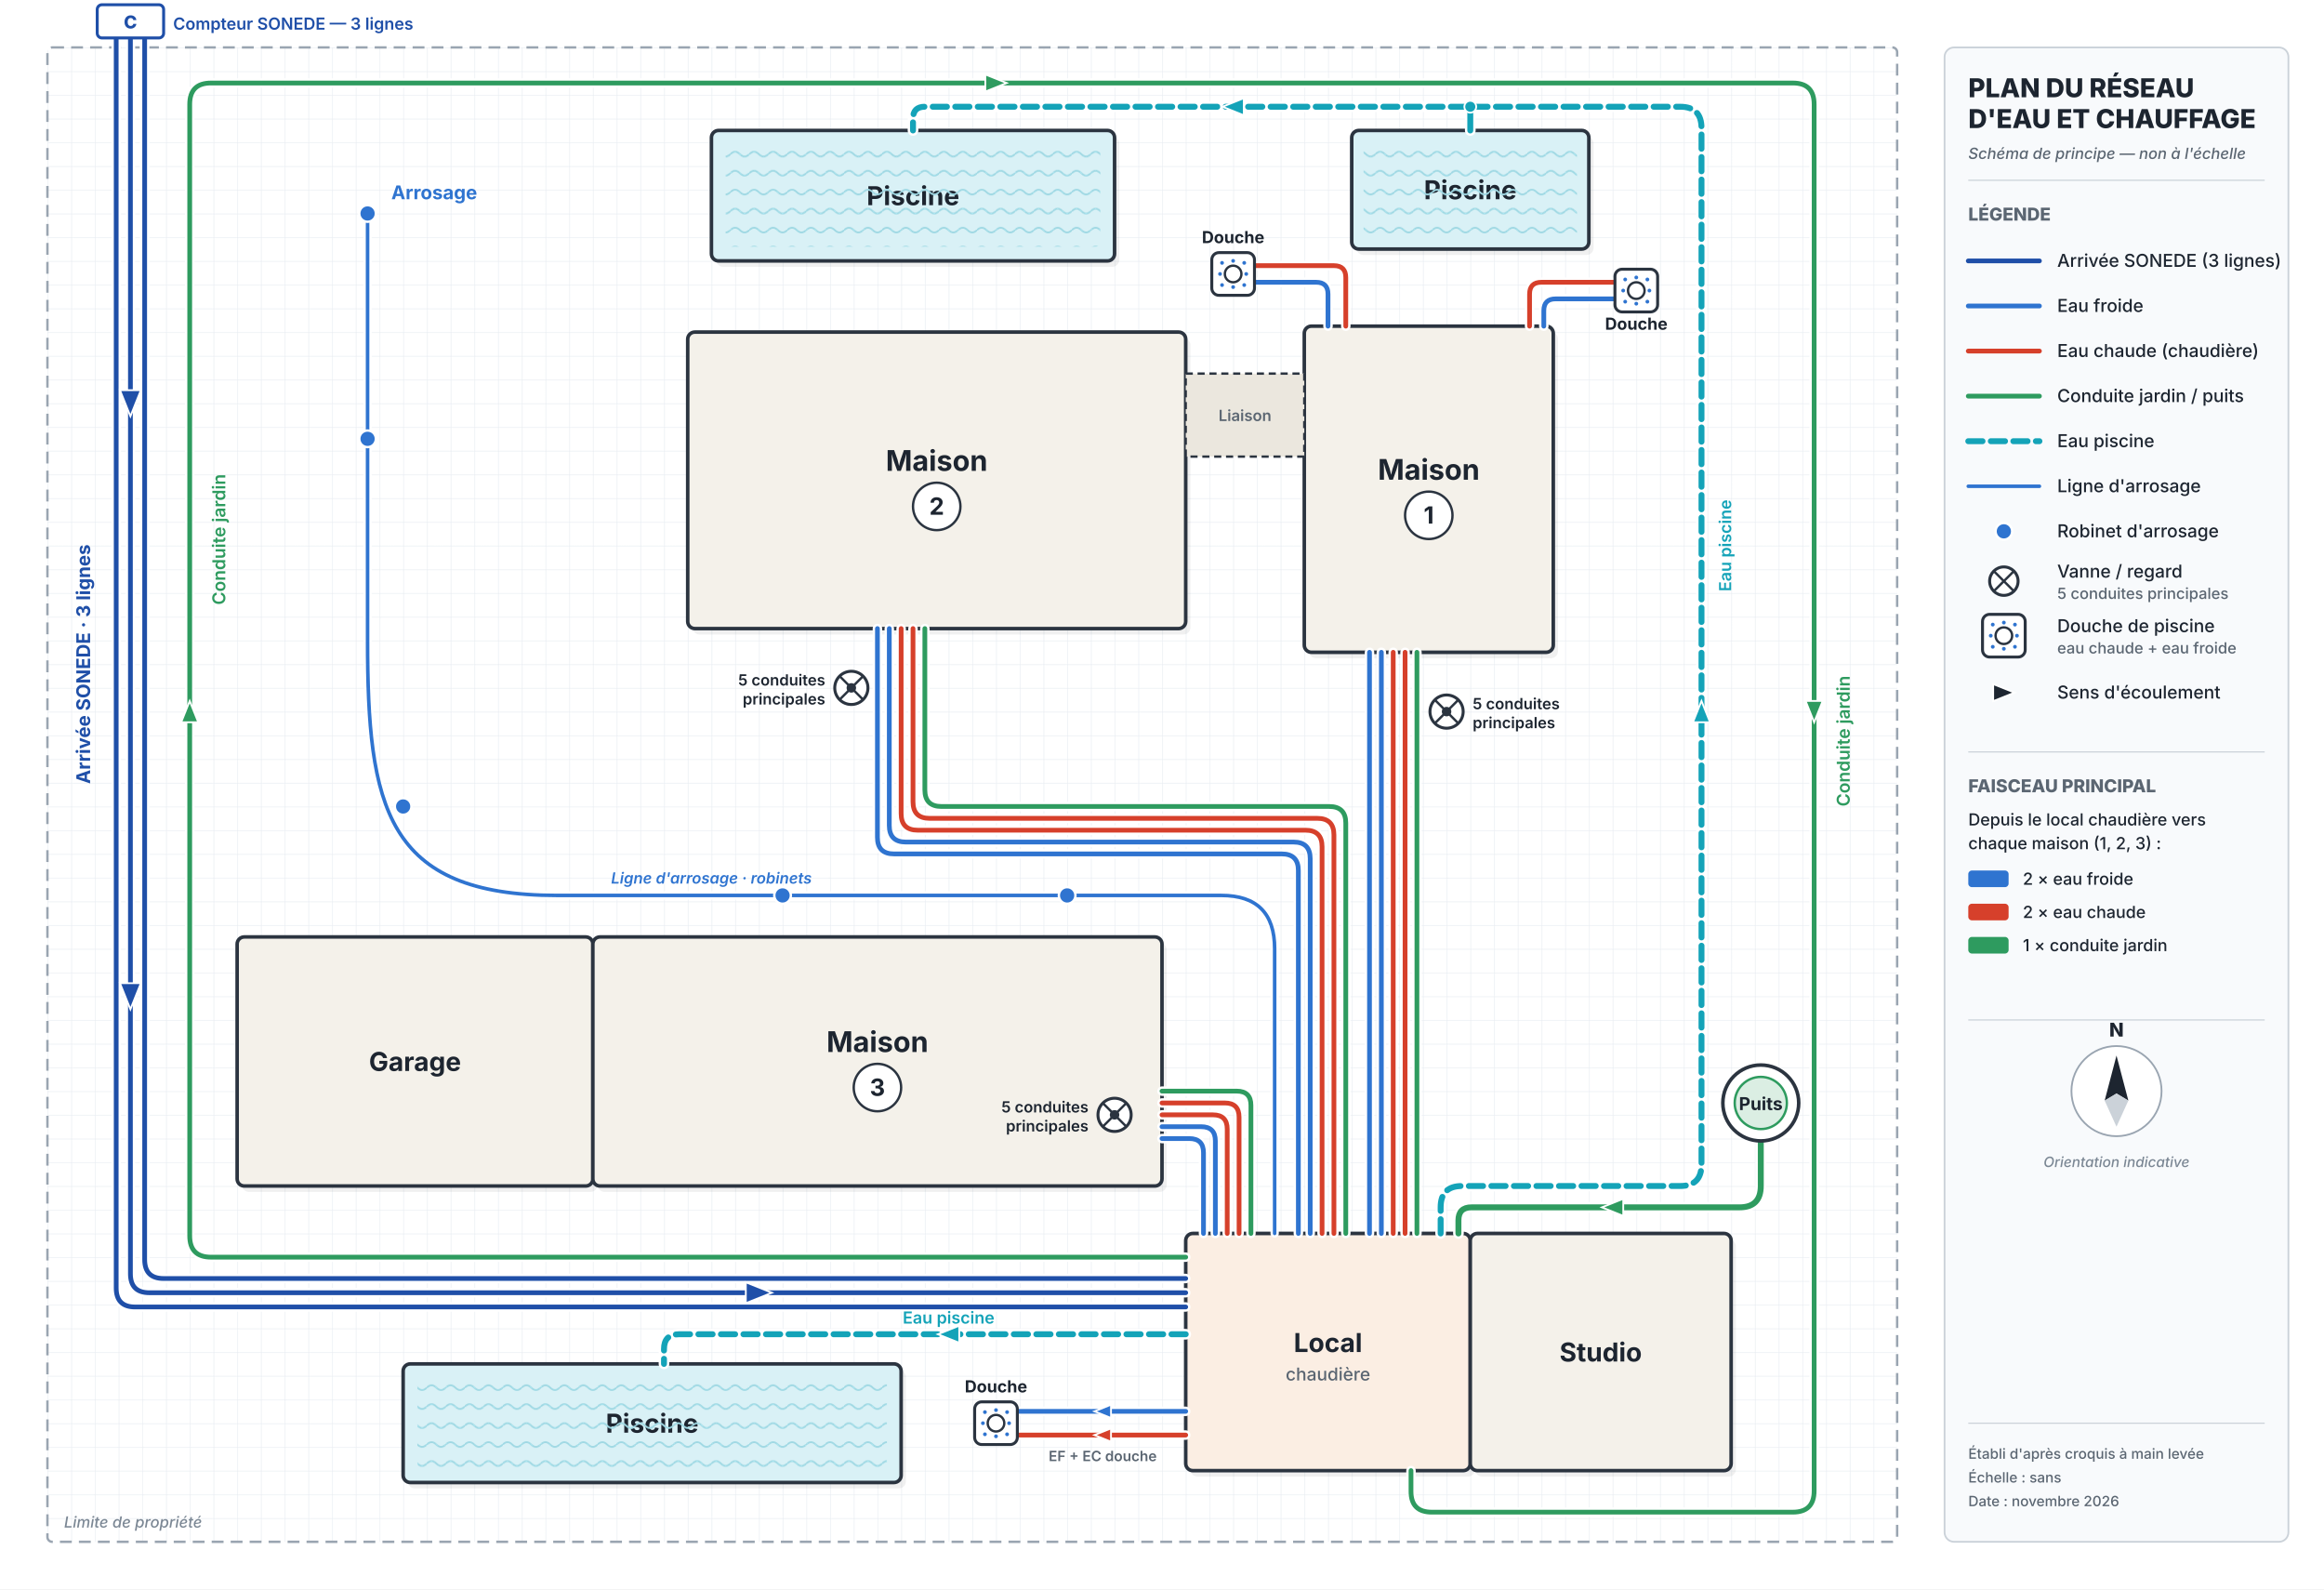
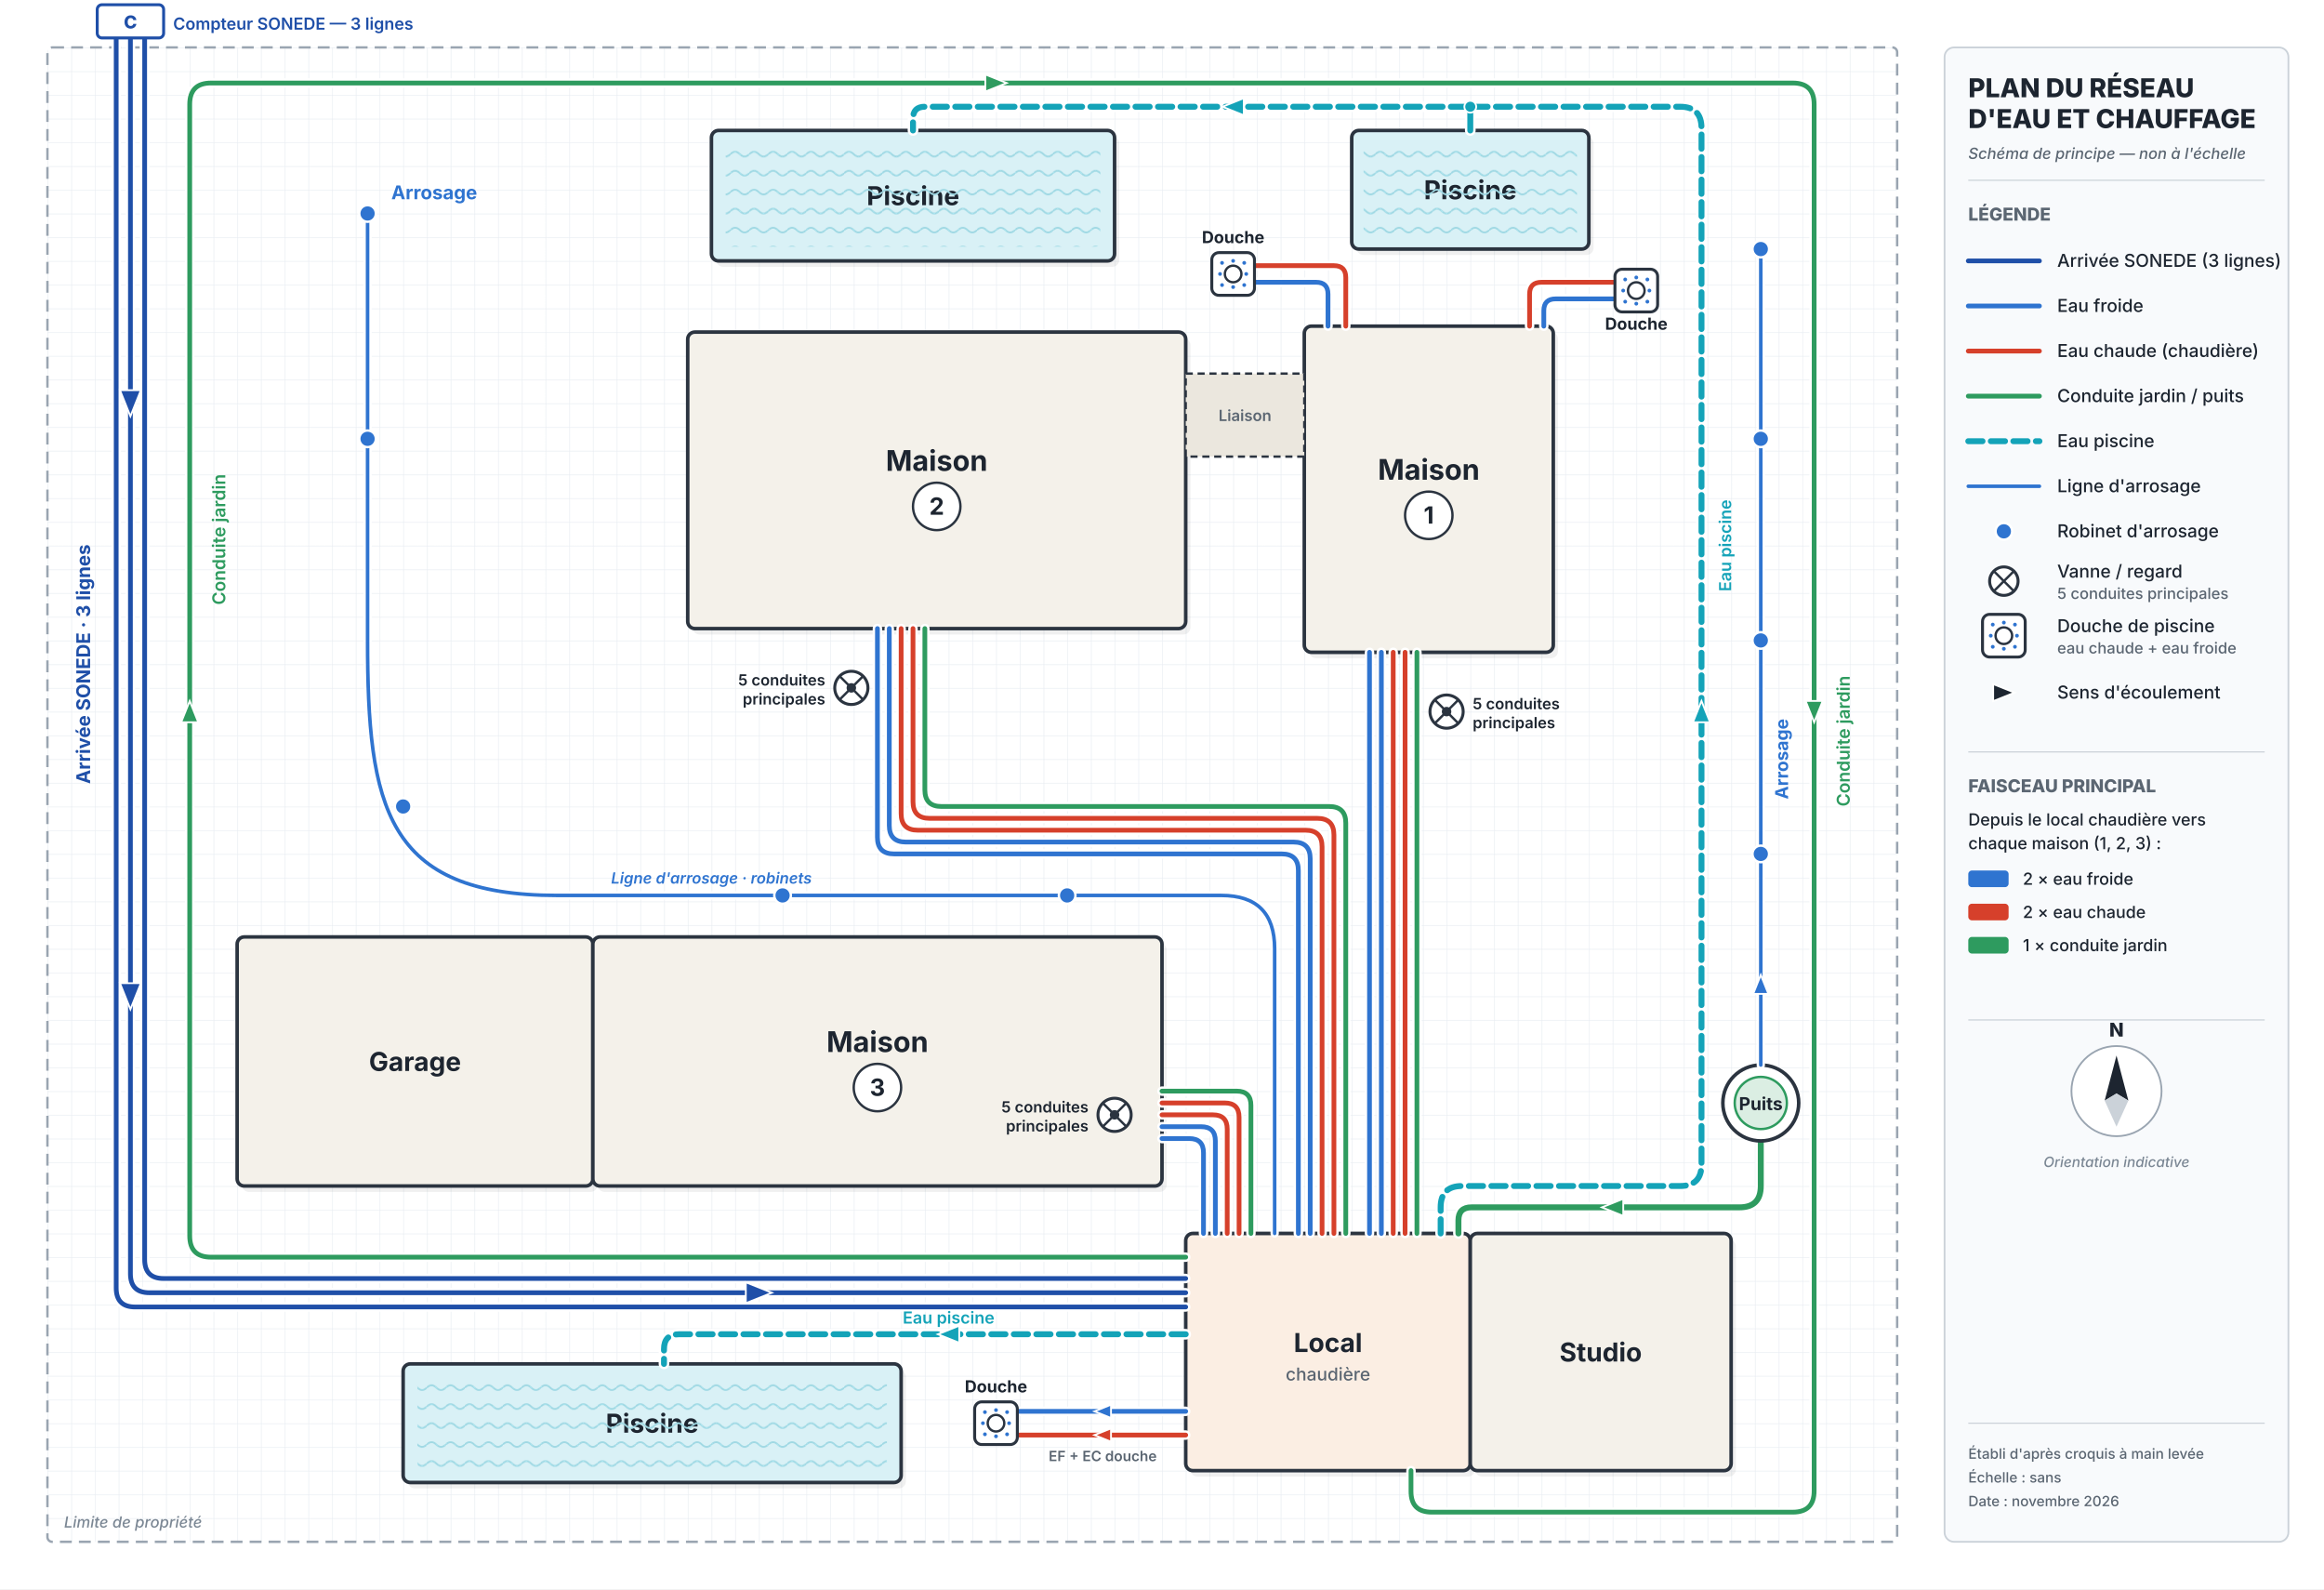
<svg xmlns="http://www.w3.org/2000/svg" viewBox="0 0 1960 1340" width="1960" height="1340" font-family="Inter, Segoe UI, Helvetica, Arial, sans-serif">
  <rect width="1960" height="1340" fill="#ffffff" />
  <defs>
    <pattern id="grid" width="20" height="20" patternUnits="userSpaceOnUse">
      <path d="M20 0H0V20" fill="none" stroke="#e9edf2" stroke-width="1" />
    </pattern>
    <pattern id="water" width="16" height="16" patternUnits="userSpaceOnUse">
      <path d="M0 10 Q4 6 8 10 T16 10" fill="none" stroke="#9fd8e3" stroke-width="1.5" />
    </pattern>
  </defs>
  <g transform="translate(40,40)">
    <rect x="0" y="0" width="1560" height="1260" fill="url(#grid)" stroke="#9aa5b1" stroke-width="2" stroke-dasharray="10 6" rx="4" />
    <text x="14" y="1248" font-size="13" font-weight="500" fill="#7b8794" text-anchor="start" font-style="italic">Limite de propriété</text>
    <rect x="564" y="75" width="340" height="110" rx="6" fill="#000" opacity=".06" />
    <rect x="560" y="70" width="340" height="110" rx="6" fill="#d9f1f6" stroke="#2b3440" stroke-width="3" />
    <text x="730.0" y="133.0" font-size="22" font-weight="700" fill="#1d2530" text-anchor="middle">Piscine</text>
    <rect x="572" y="82" width="316" height="86" rx="4" fill="url(#water)" />
    <rect x="544" y="245" width="420" height="250" rx="6" fill="#000" opacity=".06" />
    <rect x="540" y="240" width="420" height="250" rx="6" fill="#f4f1ea" stroke="#2b3440" stroke-width="3" />
    <circle cx="750.0" cy="387.0" r="20" fill="#fff" stroke="#2b3440" stroke-width="2" />
    <text x="750.0" y="394.0" font-size="20" font-weight="700" fill="#1d2530" text-anchor="middle">2</text>
    <text x="750.0" y="357.0" font-size="24" font-weight="700" fill="#1d2530" text-anchor="middle">Maison</text>
    <rect x="1064" y="240" width="210" height="275" rx="6" fill="#000" opacity=".06" />
    <rect x="1060" y="235" width="210" height="275" rx="6" fill="#f4f1ea" stroke="#2b3440" stroke-width="3" />
    <circle cx="1165.0" cy="394.5" r="20" fill="#fff" stroke="#2b3440" stroke-width="2" />
    <text x="1165.0" y="401.5" font-size="20" font-weight="700" fill="#1d2530" text-anchor="middle">1</text>
    <text x="1165.0" y="364.5" font-size="24" font-weight="700" fill="#1d2530" text-anchor="middle">Maison</text>
    <rect x="960" y="275" width="100" height="70" fill="#ebe7de" stroke="#2b3440" stroke-width="2" stroke-dasharray="6 4" />
    <text x="1010" y="315" font-size="13" font-weight="600" fill="#5b6672" text-anchor="middle">Liaison</text>
    <rect x="164" y="755" width="300" height="210" rx="6" fill="#000" opacity=".06" />
    <rect x="160" y="750" width="300" height="210" rx="6" fill="#f4f1ea" stroke="#2b3440" stroke-width="3" />
    <text x="310.0" y="863.0" font-size="22" font-weight="700" fill="#1d2530" text-anchor="middle">Garage</text>
    <rect x="464" y="755" width="480" height="210" rx="6" fill="#000" opacity=".06" />
    <rect x="460" y="750" width="480" height="210" rx="6" fill="#f4f1ea" stroke="#2b3440" stroke-width="3" />
    <circle cx="700.0" cy="877.0" r="20" fill="#fff" stroke="#2b3440" stroke-width="2" />
    <text x="700.0" y="884.0" font-size="20" font-weight="700" fill="#1d2530" text-anchor="middle">3</text>
    <text x="700.0" y="847.0" font-size="24" font-weight="700" fill="#1d2530" text-anchor="middle">Maison</text>
    <rect x="304" y="1115" width="420" height="100" rx="6" fill="#000" opacity=".06" />
    <rect x="300" y="1110" width="420" height="100" rx="6" fill="#d9f1f6" stroke="#2b3440" stroke-width="3" />
    <text x="510.0" y="1168.0" font-size="22" font-weight="700" fill="#1d2530" text-anchor="middle">Piscine</text>
    <rect x="312" y="1122" width="396" height="76" rx="4" fill="url(#water)" />
    <rect x="964" y="1005" width="240" height="200" rx="6" fill="#000" opacity=".06" />
    <rect x="960" y="1000" width="240" height="200" rx="6" fill="#fbeee3" stroke="#2b3440" stroke-width="3" />
    <text x="1080.0" y="1100.0" font-size="22" font-weight="700" fill="#1d2530" text-anchor="middle">Local</text>
    <text x="1080.0" y="1124.0" font-size="15" font-weight="500" fill="#5b6672" text-anchor="middle">chaudière</text>
    <rect x="1204" y="1005" width="220" height="200" rx="6" fill="#000" opacity=".06" />
    <rect x="1200" y="1000" width="220" height="200" rx="6" fill="#f4f1ea" stroke="#2b3440" stroke-width="3" />
    <text x="1310.0" y="1108.0" font-size="22" font-weight="700" fill="#1d2530" text-anchor="middle">Studio</text>
    <path d="M960,1020 L138.0,1020.0 Q120,1020 120.0,1002.0 L120.0,48.0 Q120,30 138.0,30.0 L1472.0,30.0 Q1490,30 1490.0,48.0 L1490.0,1217.0 Q1490,1235 1472.0,1235.0 L1167.5,1235.0 Q1150,1235 1150.0,1217.5 L1150,1200" fill="none" stroke="#fff" stroke-width="8" stroke-linejoin="round" stroke-linecap="round" />
    <path d="M960,1020 L138.0,1020.0 Q120,1020 120.0,1002.0 L120.0,48.0 Q120,30 138.0,30.0 L1472.0,30.0 Q1490,30 1490.0,48.0 L1490.0,1217.0 Q1490,1235 1472.0,1235.0 L1167.5,1235.0 Q1150,1235 1150.0,1217.5 L1150,1200" fill="none" stroke="#2e9b5f" stroke-width="4" stroke-linejoin="round" stroke-linecap="round" />
    <polygon points="120.0,551.0 112.8,569.0 127.2,569.0" fill="#2e9b5f" stroke="#fff" stroke-width="1.5" />
    <polygon points="809.0,30.0 791.0,22.8 791.0,37.2" fill="#2e9b5f" stroke="#fff" stroke-width="1.5" />
    <polygon points="1490.0,569.0 1482.8,551.0 1497.2,551.0" fill="#2e9b5f" stroke="#fff" stroke-width="1.5" />
    <text x="150" y="470" font-size="15" font-weight="600" fill="#2e9b5f" text-anchor="start" transform="rotate(-90 150 470)">Conduite jardin</text>
    <text x="1520" y="640" font-size="15" font-weight="600" fill="#2e9b5f" text-anchor="start" transform="rotate(-90 1520 640)">Conduite jardin</text>
    <path d="M58,-8 L58.0,1046.0 Q58,1062 74.0,1062.0 L960,1062" fill="none" stroke="#fff" stroke-width="8" stroke-linejoin="round" stroke-linecap="round" />
    <path d="M58,-8 L58.0,1046.0 Q58,1062 74.0,1062.0 L960,1062" fill="none" stroke="#1f4fa8" stroke-width="4" stroke-linejoin="round" stroke-linecap="round" />
    <path d="M70,-8 L70.0,1034.0 Q70,1050 86.0,1050.0 L960,1050" fill="none" stroke="#fff" stroke-width="8" stroke-linejoin="round" stroke-linecap="round" />
    <path d="M70,-8 L70.0,1034.0 Q70,1050 86.0,1050.0 L960,1050" fill="none" stroke="#1f4fa8" stroke-width="4" stroke-linejoin="round" stroke-linecap="round" />
    <path d="M82,-8 L82.0,1022.0 Q82,1038 98.0,1038.0 L960,1038" fill="none" stroke="#fff" stroke-width="8" stroke-linejoin="round" stroke-linecap="round" />
    <path d="M82,-8 L82.0,1022.0 Q82,1038 98.0,1038.0 L960,1038" fill="none" stroke="#1f4fa8" stroke-width="4" stroke-linejoin="round" stroke-linecap="round" />
    <polygon points="70.0,311.0 61.2,289.0 78.8,289.0" fill="#1f4fa8" stroke="#fff" stroke-width="1.5" />
    <polygon points="70.0,811.0 61.2,789.0 78.8,789.0" fill="#1f4fa8" stroke="#fff" stroke-width="1.5" />
    <polygon points="611.0,1050.0 589.0,1041.2 589.0,1058.8" fill="#1f4fa8" stroke="#fff" stroke-width="1.5" />
    <text x="36" y="520" font-size="16" font-weight="700" fill="#1f4fa8" text-anchor="middle" transform="rotate(-90 36 520)">Arrivée SONEDE · 3 lignes</text>
    <rect x="42" y="-36" width="56" height="28" rx="4" fill="#fff" stroke="#1f4fa8" stroke-width="2.5" />
    <text x="70" y="-16" font-size="15" font-weight="800" fill="#1f4fa8" text-anchor="middle">C</text>
    <text x="106" y="-15" font-size="14" font-weight="600" fill="#1f4fa8" text-anchor="start">Compteur SONEDE — 3 lignes</text>
    <path d="M960,1085 L532.5,1085.0 Q520,1085 520.0,1097.5 L520,1110" fill="none" stroke="#fff" stroke-width="9" stroke-linejoin="round" stroke-linecap="round" />
    <path d="M960,1085 L532.5,1085.0 Q520,1085 520.0,1097.5 L520,1110" fill="none" stroke="#14a3b8" stroke-width="5" stroke-linejoin="round" stroke-linecap="round" stroke-dasharray="12 7" />
    <polygon points="751.0,1085.0 769.0,1077.8 769.0,1092.2" fill="#14a3b8" stroke="#fff" stroke-width="1.5" />
    <text x="760" y="1076" font-size="14" font-weight="600" fill="#14a3b8" text-anchor="middle">Eau piscine</text>
    <path d="M1175,1000 L1175.0,978.0 Q1175,960 1193.0,960.0 L1377.0,960.0 Q1395,960 1395.0,942.0 L1395.0,68.0 Q1395,50 1377.0,50.0 L740.0,50.0 Q730,50 730.0,60.0 L730,70" fill="none" stroke="#fff" stroke-width="9" stroke-linejoin="round" stroke-linecap="round" />
    <path d="M1175,1000 L1175.0,978.0 Q1175,960 1193.0,960.0 L1377.0,960.0 Q1395,960 1395.0,942.0 L1395.0,68.0 Q1395,50 1377.0,50.0 L740.0,50.0 Q730,50 730.0,60.0 L730,70" fill="none" stroke="#14a3b8" stroke-width="5" stroke-linejoin="round" stroke-linecap="round" stroke-dasharray="12 7" />
    <polygon points="1395.0,551.0 1387.8,569.0 1402.2,569.0" fill="#14a3b8" stroke="#fff" stroke-width="1.5" />
    <polygon points="991.0,50.0 1009.0,42.8 1009.0,57.2" fill="#14a3b8" stroke="#fff" stroke-width="1.5" />
    <text x="1420" y="420" font-size="14" font-weight="600" fill="#14a3b8" text-anchor="middle" transform="rotate(-90 1420 420)">Eau piscine</text>
    <path d="M1445,922 L1445.0,960.0 Q1445,978 1427.0,978.0 L1201.0,978.0 Q1190,978 1190.0,989.0 L1190,1000" fill="none" stroke="#fff" stroke-width="9" stroke-linejoin="round" stroke-linecap="round" />
    <path d="M1445,922 L1445.0,960.0 Q1445,978 1427.0,978.0 L1201.0,978.0 Q1190,978 1190.0,989.0 L1190,1000" fill="none" stroke="#2e9b5f" stroke-width="5" stroke-linejoin="round" stroke-linecap="round" />
    <polygon points="1311.0,978.0 1329.0,970.8 1329.0,985.2" fill="#2e9b5f" stroke="#fff" stroke-width="1.5" />
    <circle cx="1445" cy="890" r="32" fill="#fff" stroke="#2b3440" stroke-width="3" />
    <circle cx="1445" cy="890" r="22" fill="#dbeee3" stroke="#2e9b5f" stroke-width="2" />
    <text x="1445" y="896" font-size="15" font-weight="700" fill="#1d2530" text-anchor="middle">Puits</text>
    <path d="M1035,1000 L1035,760 Q1035,715 990,715 L430,715 C285,715 270,640 270,500 L270,140" fill="none" stroke="#fff" stroke-width="7" stroke-linejoin="round" stroke-linecap="round" />
    <path d="M1035,1000 L1035,760 Q1035,715 990,715 L430,715 C285,715 270,640 270,500 L270,140" fill="none" stroke="#2f74d0" stroke-width="3" stroke-linejoin="round" stroke-linecap="round" />
    <circle cx="270" cy="140" r="7" fill="#2f74d0" stroke="#fff" stroke-width="2" />
    <circle cx="270" cy="330" r="7" fill="#2f74d0" stroke="#fff" stroke-width="2" />
    <circle cx="300" cy="640" r="7" fill="#2f74d0" stroke="#fff" stroke-width="2" />
    <circle cx="620" cy="715" r="7" fill="#2f74d0" stroke="#fff" stroke-width="2" />
    <circle cx="860" cy="715" r="7" fill="#2f74d0" stroke="#fff" stroke-width="2" />
    <text x="290" y="128" font-size="16" font-weight="700" fill="#2f74d0" text-anchor="start">Arrosage</text>
    <text x="560" y="705" font-size="13" font-weight="600" fill="#2f74d0" text-anchor="middle" font-style="italic">Ligne d'arrosage · robinets</text>
+     <path d="M1445,858 L1445,170" fill="none" stroke="#fff" stroke-width="7" stroke-linejoin="round" stroke-linecap="round" />
+     <path d="M1445,858 L1445,170" fill="none" stroke="#2f74d0" stroke-width="3" stroke-linejoin="round" stroke-linecap="round" />
+     <circle cx="1445" cy="170" r="7" fill="#2f74d0" stroke="#fff" stroke-width="2" />
+     <circle cx="1445" cy="330" r="7" fill="#2f74d0" stroke="#fff" stroke-width="2" />
+     <circle cx="1445" cy="500" r="7" fill="#2f74d0" stroke="#fff" stroke-width="2" />
+     <circle cx="1445" cy="680" r="7" fill="#2f74d0" stroke="#fff" stroke-width="2" />
+     <polygon points="1445.0,782.0 1438.6,798.0 1451.4,798.0" fill="#2f74d0" stroke="#fff" stroke-width="1.5" />
+     <text x="1468" y="600" font-size="15" font-weight="700" fill="#2f74d0" text-anchor="middle" transform="rotate(-90 1468 600)">Arrosage</text>
    <path d="M975,1000 L975.0,932.0 Q975,920 963.0,920.0 L940,920" fill="none" stroke="#fff" stroke-width="8" stroke-linejoin="round" stroke-linecap="round" />
    <path d="M975,1000 L975.0,932.0 Q975,920 963.0,920.0 L940,920" fill="none" stroke="#2f74d0" stroke-width="4" stroke-linejoin="round" stroke-linecap="round" />
    <path d="M985,1000 L985.0,922.0 Q985,910 973.0,910.0 L940,910" fill="none" stroke="#fff" stroke-width="8" stroke-linejoin="round" stroke-linecap="round" />
    <path d="M985,1000 L985.0,922.0 Q985,910 973.0,910.0 L940,910" fill="none" stroke="#2f74d0" stroke-width="4" stroke-linejoin="round" stroke-linecap="round" />
    <path d="M995,1000 L995.0,912.0 Q995,900 983.0,900.0 L940,900" fill="none" stroke="#fff" stroke-width="8" stroke-linejoin="round" stroke-linecap="round" />
    <path d="M995,1000 L995.0,912.0 Q995,900 983.0,900.0 L940,900" fill="none" stroke="#d6402b" stroke-width="4" stroke-linejoin="round" stroke-linecap="round" />
    <path d="M1005,1000 L1005.0,902.0 Q1005,890 993.0,890.0 L940,890" fill="none" stroke="#fff" stroke-width="8" stroke-linejoin="round" stroke-linecap="round" />
    <path d="M1005,1000 L1005.0,902.0 Q1005,890 993.0,890.0 L940,890" fill="none" stroke="#d6402b" stroke-width="4" stroke-linejoin="round" stroke-linecap="round" />
    <path d="M1015,1000 L1015.0,892.0 Q1015,880 1003.0,880.0 L940,880" fill="none" stroke="#fff" stroke-width="8" stroke-linejoin="round" stroke-linecap="round" />
    <path d="M1015,1000 L1015.0,892.0 Q1015,880 1003.0,880.0 L940,880" fill="none" stroke="#2e9b5f" stroke-width="4" stroke-linejoin="round" stroke-linecap="round" />
    <path d="M1055,1000 L1055.0,694.0 Q1055,680 1041.0,680.0 L714.0,680.0 Q700,680 700.0,666.0 L700,490" fill="none" stroke="#fff" stroke-width="8" stroke-linejoin="round" stroke-linecap="round" />
    <path d="M1055,1000 L1055.0,694.0 Q1055,680 1041.0,680.0 L714.0,680.0 Q700,680 700.0,666.0 L700,490" fill="none" stroke="#2f74d0" stroke-width="4" stroke-linejoin="round" stroke-linecap="round" />
    <path d="M1065,1000 L1065.0,684.0 Q1065,670 1051.0,670.0 L724.0,670.0 Q710,670 710.0,656.0 L710,490" fill="none" stroke="#fff" stroke-width="8" stroke-linejoin="round" stroke-linecap="round" />
    <path d="M1065,1000 L1065.0,684.0 Q1065,670 1051.0,670.0 L724.0,670.0 Q710,670 710.0,656.0 L710,490" fill="none" stroke="#2f74d0" stroke-width="4" stroke-linejoin="round" stroke-linecap="round" />
    <path d="M1075,1000 L1075.0,674.0 Q1075,660 1061.0,660.0 L734.0,660.0 Q720,660 720.0,646.0 L720,490" fill="none" stroke="#fff" stroke-width="8" stroke-linejoin="round" stroke-linecap="round" />
    <path d="M1075,1000 L1075.0,674.0 Q1075,660 1061.0,660.0 L734.0,660.0 Q720,660 720.0,646.0 L720,490" fill="none" stroke="#d6402b" stroke-width="4" stroke-linejoin="round" stroke-linecap="round" />
    <path d="M1085,1000 L1085.0,664.0 Q1085,650 1071.0,650.0 L744.0,650.0 Q730,650 730.0,636.0 L730,490" fill="none" stroke="#fff" stroke-width="8" stroke-linejoin="round" stroke-linecap="round" />
    <path d="M1085,1000 L1085.0,664.0 Q1085,650 1071.0,650.0 L744.0,650.0 Q730,650 730.0,636.0 L730,490" fill="none" stroke="#d6402b" stroke-width="4" stroke-linejoin="round" stroke-linecap="round" />
    <path d="M1095,1000 L1095.0,654.0 Q1095,640 1081.0,640.0 L754.0,640.0 Q740,640 740.0,626.0 L740,490" fill="none" stroke="#fff" stroke-width="8" stroke-linejoin="round" stroke-linecap="round" />
    <path d="M1095,1000 L1095.0,654.0 Q1095,640 1081.0,640.0 L754.0,640.0 Q740,640 740.0,626.0 L740,490" fill="none" stroke="#2e9b5f" stroke-width="4" stroke-linejoin="round" stroke-linecap="round" />
    <path d="M1115,1000 L1115,510" fill="none" stroke="#fff" stroke-width="8" stroke-linejoin="round" stroke-linecap="round" />
    <path d="M1115,1000 L1115,510" fill="none" stroke="#2f74d0" stroke-width="4" stroke-linejoin="round" stroke-linecap="round" />
    <path d="M1125,1000 L1125,510" fill="none" stroke="#fff" stroke-width="8" stroke-linejoin="round" stroke-linecap="round" />
    <path d="M1125,1000 L1125,510" fill="none" stroke="#2f74d0" stroke-width="4" stroke-linejoin="round" stroke-linecap="round" />
    <path d="M1135,1000 L1135,510" fill="none" stroke="#fff" stroke-width="8" stroke-linejoin="round" stroke-linecap="round" />
    <path d="M1135,1000 L1135,510" fill="none" stroke="#d6402b" stroke-width="4" stroke-linejoin="round" stroke-linecap="round" />
    <path d="M1145,1000 L1145,510" fill="none" stroke="#fff" stroke-width="8" stroke-linejoin="round" stroke-linecap="round" />
    <path d="M1145,1000 L1145,510" fill="none" stroke="#d6402b" stroke-width="4" stroke-linejoin="round" stroke-linecap="round" />
    <path d="M1155,1000 L1155,510" fill="none" stroke="#fff" stroke-width="8" stroke-linejoin="round" stroke-linecap="round" />
    <path d="M1155,1000 L1155,510" fill="none" stroke="#2e9b5f" stroke-width="4" stroke-linejoin="round" stroke-linecap="round" />
    <path d="M1080,235 L1080.0,208.0 Q1080,198 1070.0,198.0 L1018,198" fill="none" stroke="#fff" stroke-width="8" stroke-linejoin="round" stroke-linecap="round" />
    <path d="M1080,235 L1080.0,208.0 Q1080,198 1070.0,198.0 L1018,198" fill="none" stroke="#2f74d0" stroke-width="4" stroke-linejoin="round" stroke-linecap="round" />
    <path d="M1095,235 L1095.0,194.0 Q1095,184 1085.0,184.0 L1018,184" fill="none" stroke="#fff" stroke-width="8" stroke-linejoin="round" stroke-linecap="round" />
    <path d="M1095,235 L1095.0,194.0 Q1095,184 1085.0,184.0 L1018,184" fill="none" stroke="#d6402b" stroke-width="4" stroke-linejoin="round" stroke-linecap="round" />
    <rect x="982" y="173" width="36" height="36" rx="6" fill="#fff" stroke="#2b3440" stroke-width="2.5" />
    <circle cx="1000" cy="191" r="7" fill="none" stroke="#2b3440" stroke-width="2" />
    <circle cx="990.65" cy="181.65" r="1.6" fill="#2f74d0" />
    <circle cx="1000.0" cy="179.95" r="1.6" fill="#2f74d0" />
    <circle cx="1009.35" cy="181.65" r="1.6" fill="#2f74d0" />
    <circle cx="988.95" cy="191.0" r="1.6" fill="#2f74d0" />
    <circle cx="1011.05" cy="191.0" r="1.6" fill="#2f74d0" />
    <circle cx="990.65" cy="200.35" r="1.6" fill="#2f74d0" />
    <circle cx="1000.0" cy="202.05" r="1.6" fill="#2f74d0" />
    <circle cx="1009.35" cy="200.35" r="1.6" fill="#2f74d0" />
    <text x="1000" y="165" font-size="14" font-weight="700" fill="#1d2530" text-anchor="middle">Douche</text>
    <path d="M960,1150 L818,1150" fill="none" stroke="#fff" stroke-width="8" stroke-linejoin="round" stroke-linecap="round" />
    <path d="M960,1150 L818,1150" fill="none" stroke="#2f74d0" stroke-width="4" stroke-linejoin="round" stroke-linecap="round" />
    <path d="M960,1170 L818,1170" fill="none" stroke="#fff" stroke-width="8" stroke-linejoin="round" stroke-linecap="round" />
    <path d="M960,1170 L818,1170" fill="none" stroke="#d6402b" stroke-width="4" stroke-linejoin="round" stroke-linecap="round" />
    <polygon points="883.0,1150.0 897.0,1144.4 897.0,1155.6" fill="#2f74d0" stroke="#fff" stroke-width="1.5" />
    <polygon points="883.0,1170.0 897.0,1164.4 897.0,1175.6" fill="#d6402b" stroke="#fff" stroke-width="1.5" />
    <rect x="782" y="1142" width="36" height="36" rx="6" fill="#fff" stroke="#2b3440" stroke-width="2.5" />
    <circle cx="800" cy="1160" r="7" fill="none" stroke="#2b3440" stroke-width="2" />
    <circle cx="790.65" cy="1150.65" r="1.6" fill="#2f74d0" />
    <circle cx="800.0" cy="1148.95" r="1.6" fill="#2f74d0" />
    <circle cx="809.35" cy="1150.65" r="1.6" fill="#2f74d0" />
    <circle cx="788.95" cy="1160.0" r="1.6" fill="#2f74d0" />
    <circle cx="811.05" cy="1160.0" r="1.6" fill="#2f74d0" />
    <circle cx="790.65" cy="1169.35" r="1.6" fill="#2f74d0" />
    <circle cx="800.0" cy="1171.05" r="1.6" fill="#2f74d0" />
    <circle cx="809.35" cy="1169.35" r="1.6" fill="#2f74d0" />
    <text x="800" y="1134" font-size="14" font-weight="700" fill="#1d2530" text-anchor="middle">Douche</text>
    <text x="890" y="1192" font-size="12" font-weight="600" fill="#5b6672" text-anchor="middle">EF + EC douche</text>
    <rect x="1104" y="75" width="200" height="100" rx="6" fill="#000" opacity=".06" />
    <rect x="1100" y="70" width="200" height="100" rx="6" fill="#d9f1f6" stroke="#2b3440" stroke-width="3" />
    <text x="1200.0" y="128.0" font-size="22" font-weight="700" fill="#1d2530" text-anchor="middle">Piscine</text>
    <rect x="1110" y="80" width="180" height="80" rx="4" fill="url(#water)" />
    <path d="M1200,50 L1200,70" fill="none" stroke="#fff" stroke-width="9" stroke-linejoin="round" stroke-linecap="round" />
    <path d="M1200,50 L1200,70" fill="none" stroke="#14a3b8" stroke-width="5" stroke-linejoin="round" stroke-linecap="round" />
    <circle cx="1200" cy="50" r="5" fill="#14a3b8" stroke="#fff" stroke-width="1.5" />
    <path d="M1250,235 L1250.0,208.0 Q1250,198 1260.0,198.0 L1322,198" fill="none" stroke="#fff" stroke-width="8" stroke-linejoin="round" stroke-linecap="round" />
    <path d="M1250,235 L1250.0,208.0 Q1250,198 1260.0,198.0 L1322,198" fill="none" stroke="#d6402b" stroke-width="4" stroke-linejoin="round" stroke-linecap="round" />
    <path d="M1262,235 L1262.0,222.0 Q1262,212 1272.0,212.0 L1322,212" fill="none" stroke="#fff" stroke-width="8" stroke-linejoin="round" stroke-linecap="round" />
    <path d="M1262,235 L1262.0,222.0 Q1262,212 1272.0,212.0 L1322,212" fill="none" stroke="#2f74d0" stroke-width="4" stroke-linejoin="round" stroke-linecap="round" />
    <rect x="1322" y="187" width="36" height="36" rx="6" fill="#fff" stroke="#2b3440" stroke-width="2.5" />
    <circle cx="1340" cy="205" r="7" fill="none" stroke="#2b3440" stroke-width="2" />
    <circle cx="1330.65" cy="195.65" r="1.6" fill="#2f74d0" />
    <circle cx="1340.0" cy="193.95" r="1.6" fill="#2f74d0" />
    <circle cx="1349.35" cy="195.65" r="1.6" fill="#2f74d0" />
    <circle cx="1328.95" cy="205.0" r="1.6" fill="#2f74d0" />
    <circle cx="1351.05" cy="205.0" r="1.6" fill="#2f74d0" />
    <circle cx="1330.65" cy="214.35" r="1.6" fill="#2f74d0" />
    <circle cx="1340.0" cy="216.05" r="1.6" fill="#2f74d0" />
    <circle cx="1349.35" cy="214.35" r="1.6" fill="#2f74d0" />
    <text x="1340" y="238" font-size="14" font-weight="700" fill="#1d2530" text-anchor="middle">Douche</text>
    <g>
      <circle cx="900" cy="900" r="14" fill="#fff" stroke="#2b3440" stroke-width="2.5" />
      <path d="M890,890 L910,910 M910,890 L890,910" stroke="#2b3440" stroke-width="2" />
      <circle cx="900" cy="900" r="4" fill="#2b3440" />
    </g>
    <text x="878" y="898" font-size="13" font-weight="600" fill="#1d2530" text-anchor="end">5 conduites</text>
    <text x="878" y="914" font-size="13" font-weight="600" fill="#1d2530" text-anchor="end">principales</text>
    <g>
      <circle cx="678" cy="540" r="14" fill="#fff" stroke="#2b3440" stroke-width="2.5" />
      <path d="M668,530 L688,550 M688,530 L668,550" stroke="#2b3440" stroke-width="2" />
      <circle cx="678" cy="540" r="4" fill="#2b3440" />
    </g>
    <text x="656" y="538" font-size="13" font-weight="600" fill="#1d2530" text-anchor="end">5 conduites</text>
    <text x="656" y="554" font-size="13" font-weight="600" fill="#1d2530" text-anchor="end">principales</text>
    <g>
      <circle cx="1180" cy="560" r="14" fill="#fff" stroke="#2b3440" stroke-width="2.5" />
      <path d="M1170,550 L1190,570 M1190,550 L1170,570" stroke="#2b3440" stroke-width="2" />
      <circle cx="1180" cy="560" r="4" fill="#2b3440" />
    </g>
    <text x="1202" y="558" font-size="13" font-weight="600" fill="#1d2530" text-anchor="start">5 conduites</text>
    <text x="1202" y="574" font-size="13" font-weight="600" fill="#1d2530" text-anchor="start">principales</text>
  </g>
  <rect x="1640" y="40" width="290" height="1260" rx="8" fill="#f8fafc" stroke="#cbd2d9" stroke-width="1.5" />
  <text x="1660" y="82" font-size="22" font-weight="800" fill="#1d2530" text-anchor="start">PLAN DU RÉSEAU</text>
  <text x="1660" y="108" font-size="22" font-weight="800" fill="#1d2530" text-anchor="start">D'EAU ET CHAUFFAGE</text>
  <text x="1660" y="134" font-size="13" font-weight="500" fill="#5b6672" text-anchor="start" font-style="italic">Schéma de principe — non à l'échelle</text>
  <line x1="1660" y1="152" x2="1910" y2="152" stroke="#cbd2d9" />
  <text x="1660" y="186" font-size="15" font-weight="800" fill="#5b6672" text-anchor="start">LÉGENDE</text>
  <line x1="1660" y1="220" x2="1720" y2="220" stroke="#1f4fa8" stroke-width="4" stroke-linecap="round" />
  <text x="1735" y="225" font-size="15" font-weight="500" fill="#1d2530" text-anchor="start">Arrivée SONEDE (3 lignes)</text>
  <line x1="1660" y1="258" x2="1720" y2="258" stroke="#2f74d0" stroke-width="4" stroke-linecap="round" />
  <text x="1735" y="263" font-size="15" font-weight="500" fill="#1d2530" text-anchor="start">Eau froide</text>
  <line x1="1660" y1="296" x2="1720" y2="296" stroke="#d6402b" stroke-width="4" stroke-linecap="round" />
  <text x="1735" y="301" font-size="15" font-weight="500" fill="#1d2530" text-anchor="start">Eau chaude (chaudière)</text>
  <line x1="1660" y1="334" x2="1720" y2="334" stroke="#2e9b5f" stroke-width="4" stroke-linecap="round" />
  <text x="1735" y="339" font-size="15" font-weight="500" fill="#1d2530" text-anchor="start">Conduite jardin / puits</text>
  <line x1="1660" y1="372" x2="1720" y2="372" stroke="#14a3b8" stroke-width="5" stroke-linecap="round" stroke-dasharray="12 7" />
  <text x="1735" y="377" font-size="15" font-weight="500" fill="#1d2530" text-anchor="start">Eau piscine</text>
  <line x1="1660" y1="410" x2="1720" y2="410" stroke="#2f74d0" stroke-width="3" stroke-linecap="round" />
  <text x="1735" y="415" font-size="15" font-weight="500" fill="#1d2530" text-anchor="start">Ligne d'arrosage</text>
  <circle cx="1690" cy="448" r="7" fill="#2f74d0" stroke="#fff" stroke-width="2" />
  <text x="1735" y="453" font-size="15" font-weight="500" fill="#1d2530" text-anchor="start">Robinet d'arrosage</text>
  <circle cx="1690" cy="490" r="12" fill="#fff" stroke="#2b3440" stroke-width="2.5" />
  <path d="M1682,482 L1698,498 M1698,482 L1682,498" stroke="#2b3440" stroke-width="2" />
  <text x="1735" y="487" font-size="15" font-weight="500" fill="#1d2530" text-anchor="start">Vanne / regard</text>
  <text x="1735" y="505" font-size="13" font-weight="500" fill="#5b6672" text-anchor="start">5 conduites principales</text>
  <g transform="translate(0,0)">
    <rect x="1672" y="518" width="36" height="36" rx="6" fill="#fff" stroke="#2b3440" stroke-width="2.5" />
    <circle cx="1690" cy="536" r="7" fill="none" stroke="#2b3440" stroke-width="2" />
    <circle cx="1680.65" cy="526.65" r="1.6" fill="#2f74d0" />
    <circle cx="1690.0" cy="524.95" r="1.6" fill="#2f74d0" />
    <circle cx="1699.35" cy="526.65" r="1.6" fill="#2f74d0" />
    <circle cx="1678.95" cy="536.0" r="1.6" fill="#2f74d0" />
    <circle cx="1701.05" cy="536.0" r="1.6" fill="#2f74d0" />
    <circle cx="1680.65" cy="545.35" r="1.6" fill="#2f74d0" />
    <circle cx="1690.0" cy="547.05" r="1.6" fill="#2f74d0" />
    <circle cx="1699.35" cy="545.35" r="1.6" fill="#2f74d0" />
  </g>
  <text x="1735" y="533" font-size="15" font-weight="500" fill="#1d2530" text-anchor="start">Douche de piscine</text>
  <text x="1735" y="551" font-size="13" font-weight="500" fill="#5b6672" text-anchor="start">eau chaude + eau froide</text>
  <polygon points="1699.0,584.0 1681.0,576.8 1681.0,591.2" fill="#1d2530" stroke="#fff" stroke-width="1.5" />
  <text x="1735" y="589" font-size="15" font-weight="500" fill="#1d2530" text-anchor="start">Sens d'écoulement</text>
  <line x1="1660" y1="634" x2="1910" y2="634" stroke="#cbd2d9" />
  <text x="1660" y="668" font-size="15" font-weight="800" fill="#5b6672" text-anchor="start">FAISCEAU PRINCIPAL</text>
  <text x="1660" y="696" font-size="14" font-weight="500" fill="#1d2530" text-anchor="start">Depuis le local chaudière vers</text>
  <text x="1660" y="716" font-size="14" font-weight="500" fill="#1d2530" text-anchor="start">chaque maison (1, 2, 3) :</text>
  <rect x="1660" y="734" width="34" height="14" rx="3" fill="#2f74d0" />
  <text x="1706" y="746" font-size="14" font-weight="500" fill="#1d2530" text-anchor="start">2 × eau froide</text>
  <rect x="1660" y="762" width="34" height="14" rx="3" fill="#d6402b" />
  <text x="1706" y="774" font-size="14" font-weight="500" fill="#1d2530" text-anchor="start">2 × eau chaude</text>
  <rect x="1660" y="790" width="34" height="14" rx="3" fill="#2e9b5f" />
  <text x="1706" y="802" font-size="14" font-weight="500" fill="#1d2530" text-anchor="start">1 × conduite jardin</text>
  <line x1="1660" y1="860" x2="1910" y2="860" stroke="#cbd2d9" />
  <g transform="translate(1785,920)">
    <circle r="38" fill="#fff" stroke="#9aa5b1" stroke-width="1.5" />
    <polygon points="0,-30 10,8 0,2 -10,8" fill="#1d2530" />
    <polygon points="0,30 10,8 0,2 -10,8" fill="#cbd2d9" />
  </g>
  <text x="1785" y="874" font-size="16" font-weight="800" fill="#1d2530" text-anchor="middle">N</text>
  <text x="1785" y="984" font-size="12" font-weight="500" fill="#7b8794" text-anchor="middle" font-style="italic">Orientation indicative</text>
  <line x1="1660" y1="1200" x2="1910" y2="1200" stroke="#cbd2d9" />
  <text x="1660" y="1230" font-size="12" font-weight="500" fill="#5b6672" text-anchor="start">Établi d'après croquis à main levée</text>
  <text x="1660" y="1250" font-size="12" font-weight="500" fill="#5b6672" text-anchor="start">Échelle : sans</text>
  <text x="1660" y="1270" font-size="12" font-weight="500" fill="#5b6672" text-anchor="start">Date : novembre 2026</text>
</svg>
